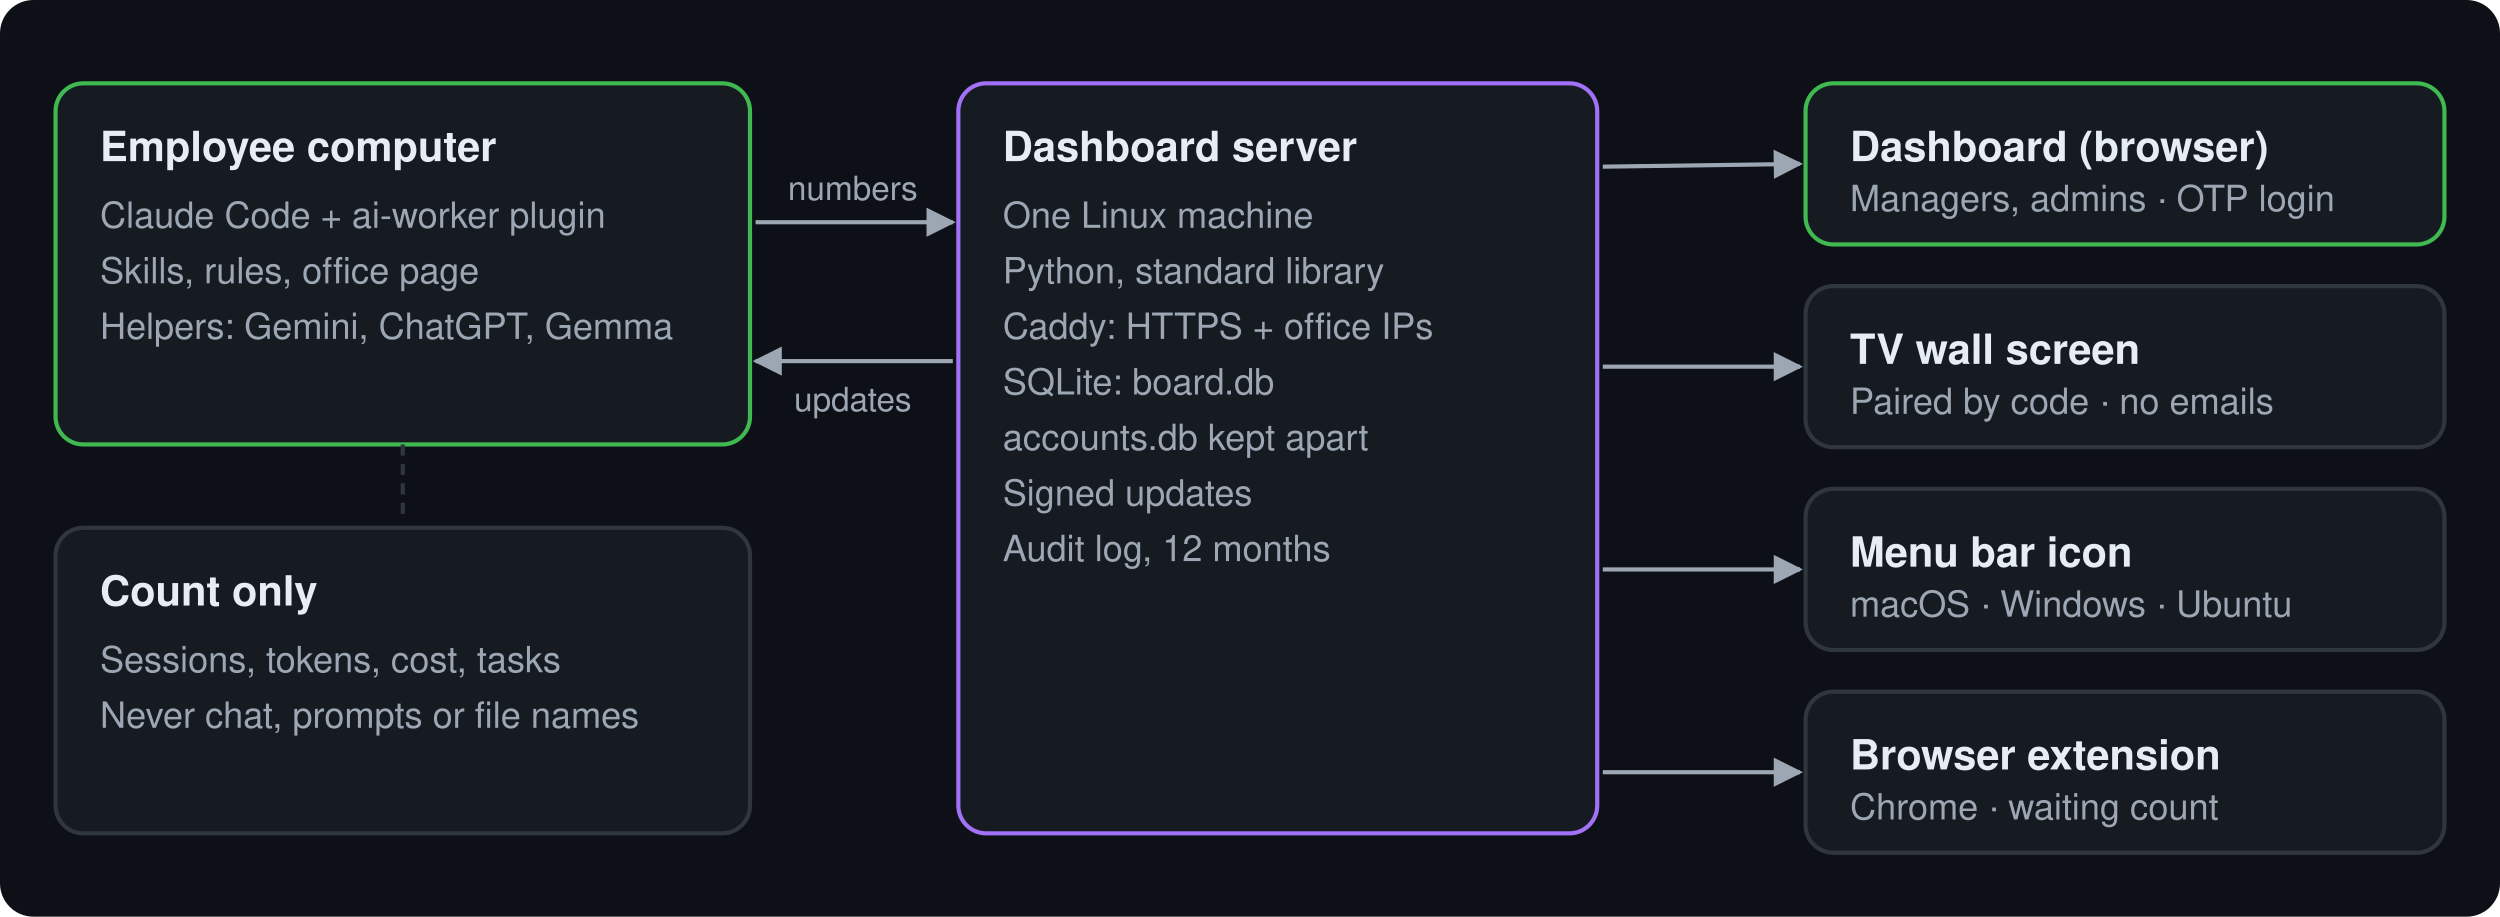
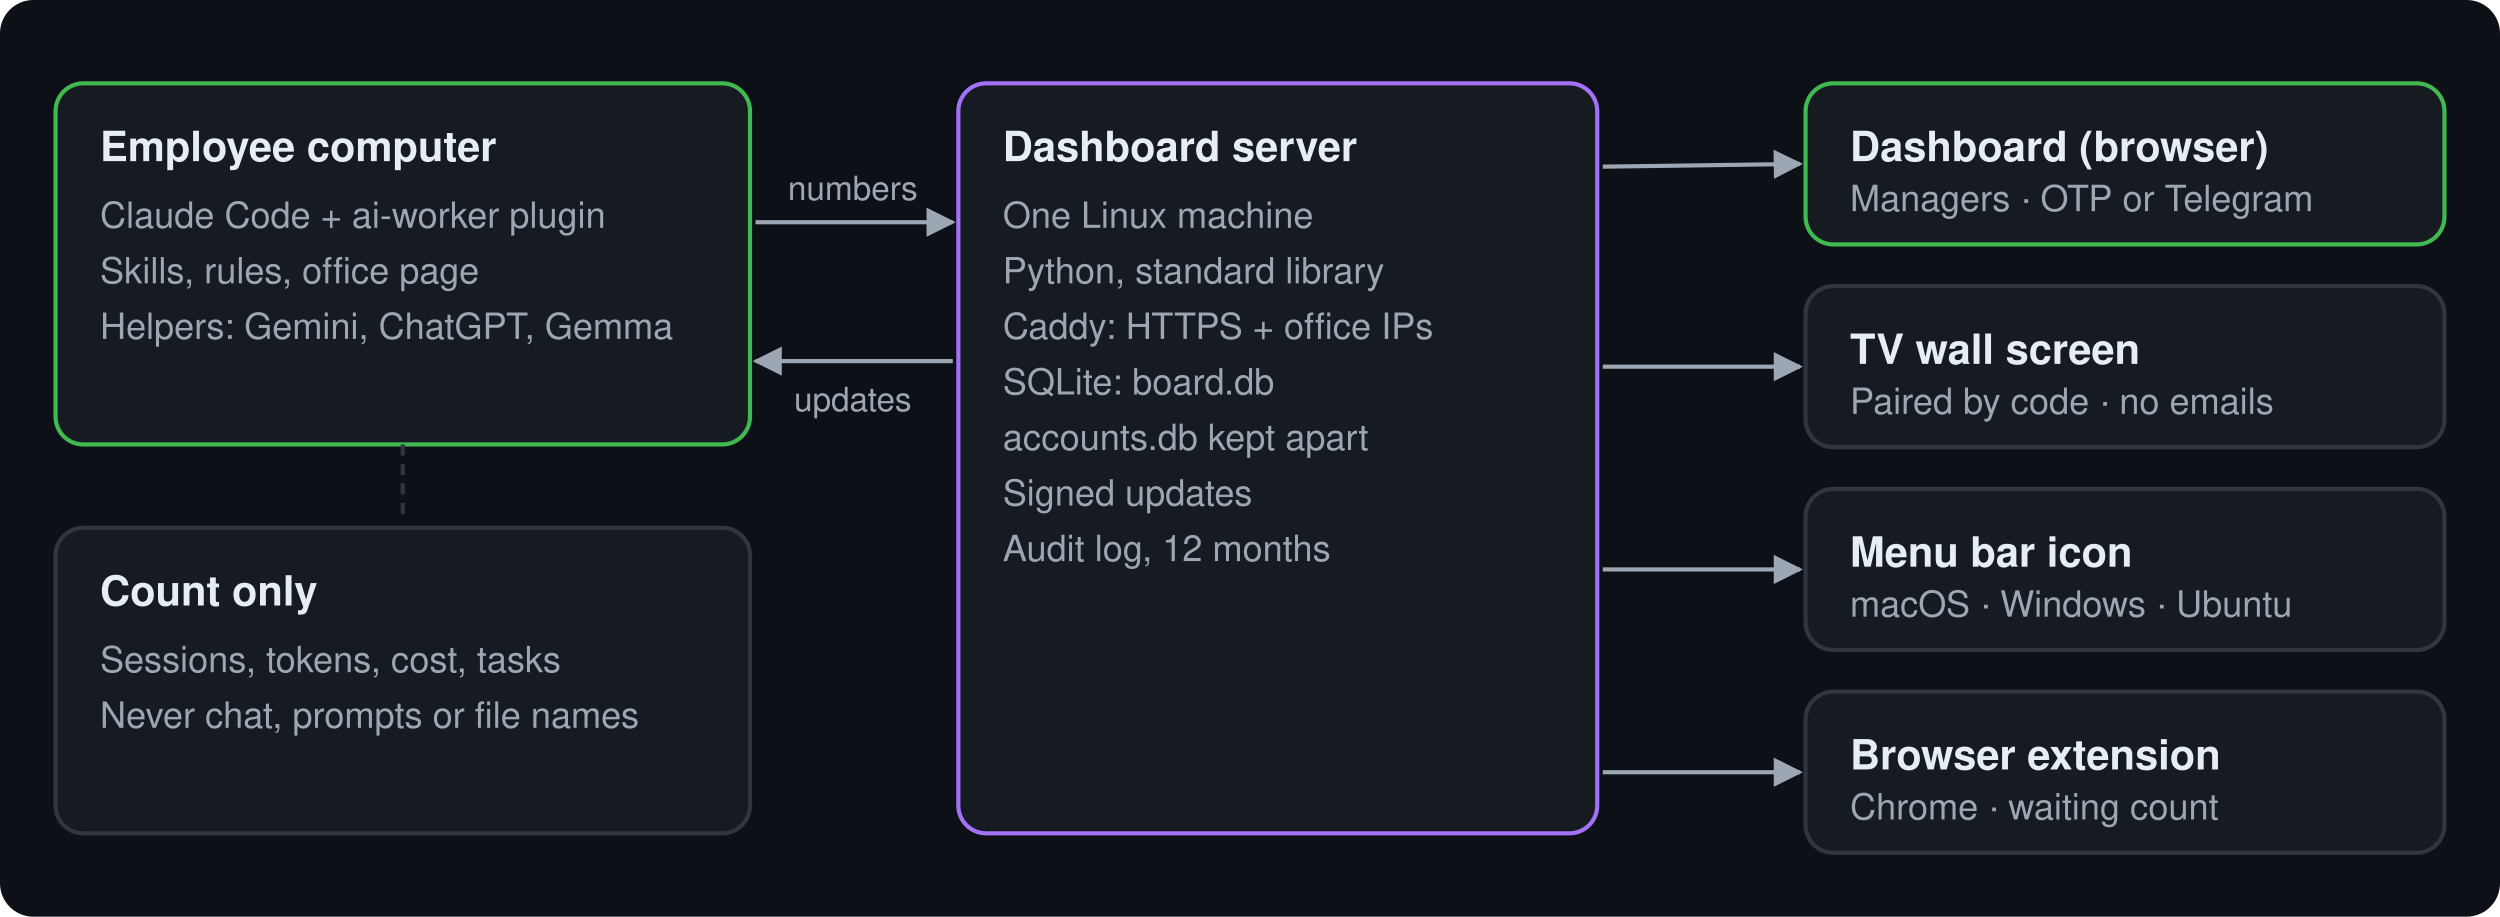
<svg xmlns="http://www.w3.org/2000/svg" width="900" height="330" viewBox="0 0 900 330" font-family="-apple-system,Segoe UI,Helvetica,Arial,sans-serif">
  <defs>
    <marker id="a" viewBox="0 0 10 10" refX="9" refY="5" markerWidth="7" markerHeight="7" orient="auto">
      <path d="M0 0L10 5L0 10z" fill="#9da7b3" />
    </marker>
  </defs>
  <rect width="900" height="330" rx="12" fill="#0d1117" />
  <rect x="20" y="30" width="250" height="130" rx="10" fill="#161b22" stroke="#3fb950" stroke-width="1.5" />
  <text x="36" y="58" font-size="15" font-weight="600" fill="#e6edf3">Employee computer</text>
  <text x="36" y="82" font-size="13" fill="#9da7b3">Claude Code + ai-worker plugin</text>
  <text x="36" y="102" font-size="13" fill="#9da7b3">Skills, rules, office page</text>
  <text x="36" y="122" font-size="13" fill="#9da7b3">Helpers: Gemini, ChatGPT, Gemma</text>
  <rect x="20" y="190" width="250" height="110" rx="10" fill="#161b22" stroke="#30363d" stroke-width="1.5" />
  <text x="36" y="218" font-size="15" font-weight="600" fill="#e6edf3">Count only</text>
  <text x="36" y="242" font-size="13" fill="#9da7b3">Sessions, tokens, cost, tasks</text>
  <text x="36" y="262" font-size="13" fill="#9da7b3">Never chat, prompts or file names</text>
  <rect x="345" y="30" width="230" height="270" rx="10" fill="#161b22" stroke="#a371f7" stroke-width="1.5" />
  <text x="361" y="58" font-size="15" font-weight="600" fill="#e6edf3">Dashboard server</text>
  <text x="361" y="82" font-size="13" fill="#9da7b3">One Linux machine</text>
  <text x="361" y="102" font-size="13" fill="#9da7b3">Python, standard library</text>
  <text x="361" y="122" font-size="13" fill="#9da7b3">Caddy: HTTPS + office IPs</text>
  <text x="361" y="142" font-size="13" fill="#9da7b3">SQLite: board.db</text>
  <text x="361" y="162" font-size="13" fill="#9da7b3">accounts.db kept apart</text>
  <text x="361" y="182" font-size="13" fill="#9da7b3">Signed updates</text>
  <text x="361" y="202" font-size="13" fill="#9da7b3">Audit log, 12 months</text>
  <rect x="650" y="30" width="230" height="58" rx="10" fill="#161b22" stroke="#3fb950" stroke-width="1.5" />
  <text x="666" y="58" font-size="15" font-weight="600" fill="#e6edf3">Dashboard (browser)</text>
-   <text x="666" y="76" font-size="13" fill="#9da7b3">Managers, admins · OTP login</text>
+   <text x="666" y="76" font-size="13" fill="#9da7b3">Managers · OTP or Telegram</text>
  <rect x="650" y="103" width="230" height="58" rx="10" fill="#161b22" stroke="#30363d" stroke-width="1.5" />
  <text x="666" y="131" font-size="15" font-weight="600" fill="#e6edf3">TV wall screen</text>
  <text x="666" y="149" font-size="13" fill="#9da7b3">Paired by code · no emails</text>
  <rect x="650" y="176" width="230" height="58" rx="10" fill="#161b22" stroke="#30363d" stroke-width="1.5" />
  <text x="666" y="204" font-size="15" font-weight="600" fill="#e6edf3">Menu bar icon</text>
  <text x="666" y="222" font-size="13" fill="#9da7b3">macOS · Windows · Ubuntu</text>
  <rect x="650" y="249" width="230" height="58" rx="10" fill="#161b22" stroke="#30363d" stroke-width="1.5" />
  <text x="666" y="277" font-size="15" font-weight="600" fill="#e6edf3">Browser extension</text>
  <text x="666" y="295" font-size="13" fill="#9da7b3">Chrome · waiting count</text>
  <line x1="272" y1="80" x2="343" y2="80" stroke="#9da7b3" stroke-width="1.5" marker-end="url(#a)" />
  <text x="307" y="72" font-size="12" fill="#9da7b3" text-anchor="middle">numbers</text>
  <line x1="343" y1="130" x2="272" y2="130" stroke="#9da7b3" stroke-width="1.5" marker-end="url(#a)" />
  <text x="307" y="148" font-size="12" fill="#9da7b3" text-anchor="middle">updates</text>
  <line x1="577" y1="60" x2="648" y2="59" stroke="#9da7b3" stroke-width="1.5" marker-end="url(#a)" />
  <line x1="577" y1="132" x2="648" y2="132" stroke="#9da7b3" stroke-width="1.5" marker-end="url(#a)" />
  <line x1="577" y1="205" x2="648" y2="205" stroke="#9da7b3" stroke-width="1.5" marker-end="url(#a)" />
  <line x1="577" y1="278" x2="648" y2="278" stroke="#9da7b3" stroke-width="1.5" marker-end="url(#a)" />
  <line x1="145" y1="160" x2="145" y2="188" stroke="#30363d" stroke-width="1.5" stroke-dasharray="4 3" />
</svg>
